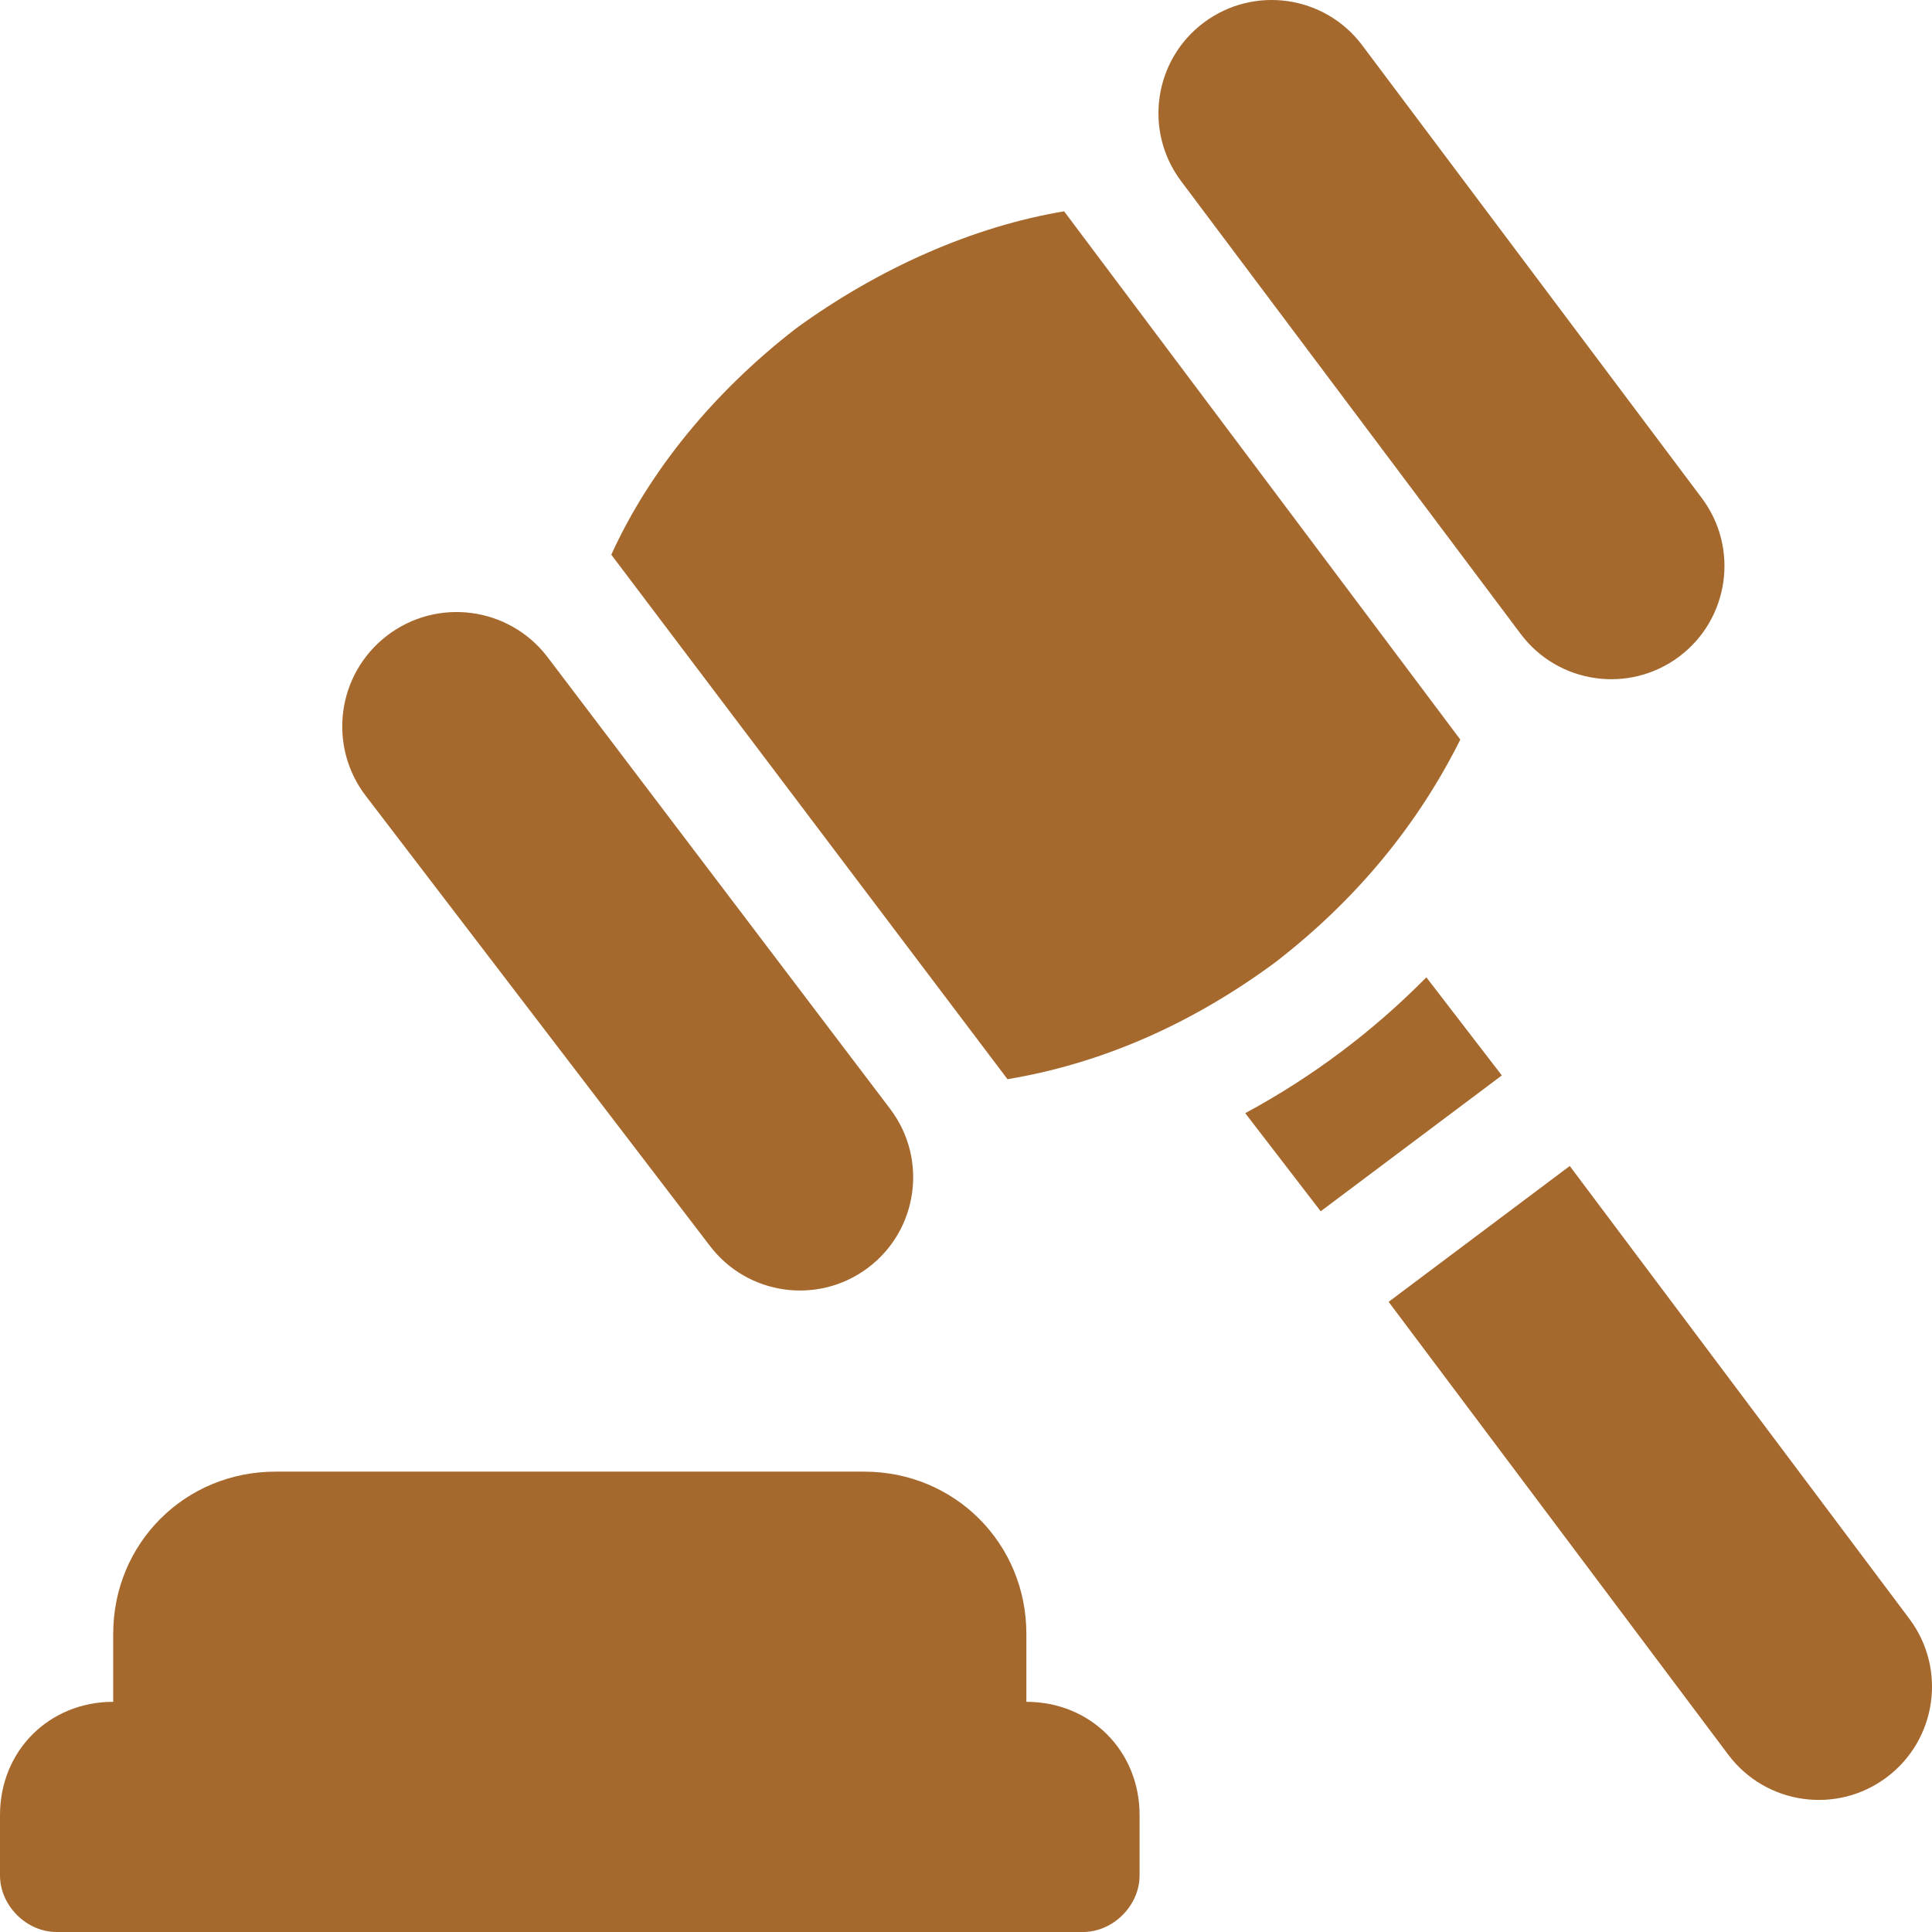
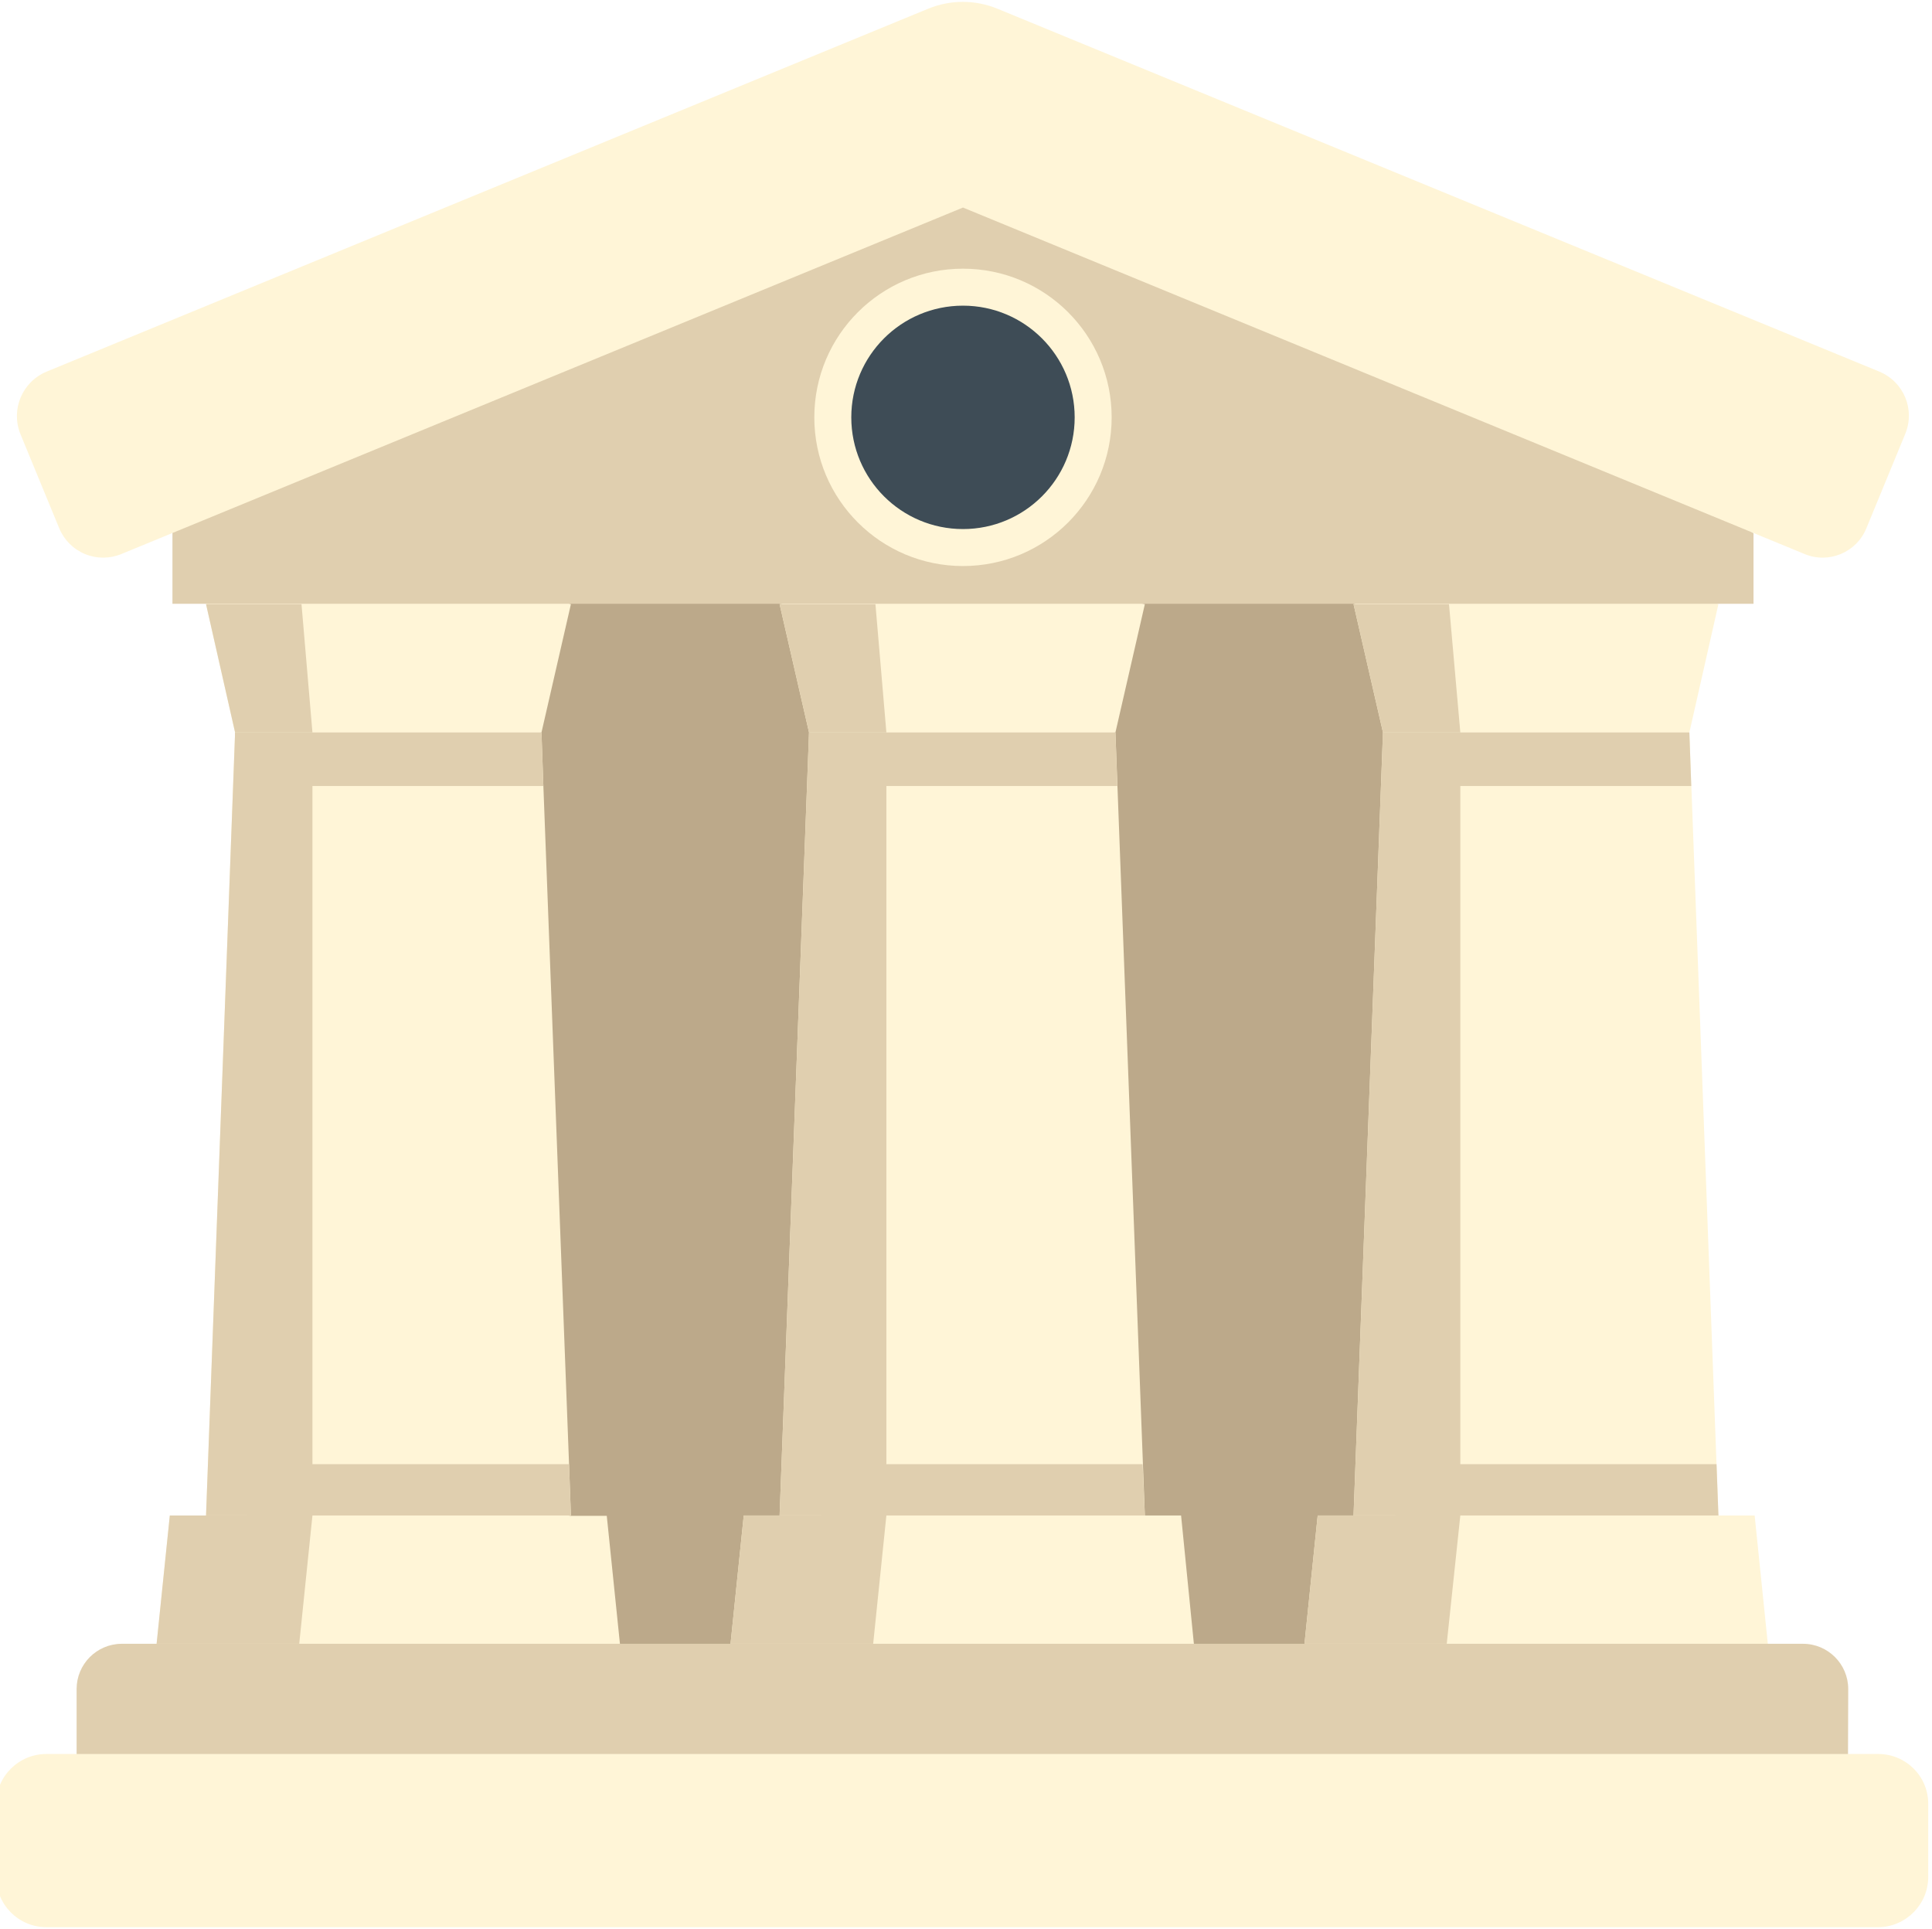
- <svg xmlns="http://www.w3.org/2000/svg" viewBox="0 0 512 512">
-   <path fill="#a6692d" d="M15 512h272c8 0 15-7 15-15v-16c0-17-13-30-30-30v-18c0-24-19-43-43-43H73c-24 0-43 19-43 43v18c-17 0-30 13-30 30v16c0 8 7 15 15 15zm0 0M188 330a30 30 0 1048-36l-91-120a30 30 0 10-48 37zm0 0M403 168a30 30 0 0048-36L361 12a30 30 0 10-48 36zm0 0M338 255c22-17 38-37 49-59L282 56c-24 4-49 15-71 31-22 17-39 38-49 60l105 139c24-4 48-14 71-31zm0 0M378 259a202 202 0 01-48 36l20 26 48-36zm0 0M416 309l-48 36 90 120a30 30 0 1048-36zm0 0" />
+ <svg xmlns="http://www.w3.org/2000/svg" viewBox="1 0 512 511">
+   <path d="M98.3 144.3H414v332H98.3zm0 0" fill="#bca98a" />
+   <path d="M152.3 401.6l-48.4 17-48.3-17 7.7-207.5 40.6-17 40.6 17 .5 14.2 6.8 179.6zm0 0" fill="#fff5d7" />
+   <path d="M83.8 194.1v207.5H55.6l7.7-207.5zm0 0" fill="#e0cfaf" />
+   <path d="M144.5 194.1H63.3l-7.7-34 42.7-15.8 54 15.8zm0 0" fill="#fff5d7" />
+   <path d="M83.8 194.1H63.3l-7.7-34h25.3zm0 0" fill="#e0cfaf" />
+   <path d="M165.3 435.7l-50.2 16.5-72.6-16.5 3.5-34h115.8zm0 0" fill="#fff5d7" />
+   <path d="M83.8 401.6l-3.5 34H42.5l3.5-34zm0 0" fill="#e0cfaf" />
+   <path d="M304.4 401.6l-48.4 17-48.4-17 7.8-207.5 40.6-17 40.6 17zm0 0" fill="#fff5d7" />
+   <path d="M235.9 194.1v207.5h-28.3l7.8-207.5zm0 0" fill="#e0cfaf" />
+   <path d="M296.6 194.1h-81.2l-7.8-34 48.6-10 48.2 10zm0 0" fill="#fff5d7" />
+   <path d="M235.9 194.1h-20.5l-7.8-34H233zm0 0" fill="#e0cfaf" />
+   <path d="M317.4 435.7L263.1 446l-68.5-10.4 3.5-34H314zm0 0" fill="#fff5d7" />
+   <path d="M235.9 401.6l-3.5 34h-37.8l3.5-34zm0 0" fill="#e0cfaf" />
+   <path d="M456.4 401.6l-48.3 17-48.4-17 7.8-207.5 40.6-17 40.6 17zm0 0" fill="#fff5d7" />
+   <path d="M388 194.1v207.5h-28.3l7.8-207.5zm0 0" fill="#e0cfaf" />
+   <path d="M448.7 194.1h-81.2l-7.8-34 54.3-15.8 42.4 15.8zm0 0" fill="#fff5d7" />
+   <path d="M388 194.1h-20.5l-7.8-34H385zm0 0" fill="#e0cfaf" />
+   <path d="M469.5 435.7L405 448l-58.3-12.4 3.5-34H466zm0 0" fill="#fff5d7" />
+   <path d="M388 401.6l-3.6 34h-37.7l3.5-34zm0 0" fill="#e0cfaf" />
+   <path d="M490.7 477.7H21.3v-30.1a12 12 0 0111.9-12h445.6a12 12 0 0112 12zm0 0" fill="#e0cfaf" />
+   <path d="M498.7 510.7H13.3c-7.4 0-13.3-6-13.3-13.3V478c0-7.3 6-13.2 13.3-13.2h485.4c7.4 0 13.3 5.9 13.3 13.2v19.4c0 7.3-6 13.3-13.3 13.3zm0 0" fill="#fff5d7" />
+   <g fill="#e0cfaf">
+     <path d="M145 208.3H63.3v-14.2h81.2zm0 0M297.1 208.3h-81.7v-14.2h81.2zm0 0M449.2 208.3h-81.7v-14.2h81.2zm0 0M152.3 401.6H66.5V388h85.3zm0 0M304.4 401.6h-85.8V388h85.2zm0 0M456.4 401.6h-85.7V388h85.2zm0 0M47 109.6l181.6-73.5 93.9 12.3 143.2 92.9V160h-419v-18.8zm0 0" />
+   </g>
+   <path d="M479.2 146.8L256.2 55l-223 91.8a12.6 12.6 0 01-16.5-6.8L6.4 115c-2.6-6.5.5-13.8 6.9-16.5L247 2.3a24.1 24.1 0 0118.3 0l233.8 96.2c6.4 2.7 9.5 10 6.8 16.5l-10.3 25c-2.6 6.4-10 9.5-16.4 6.8zm0 0" fill="#fff5d7" />
+   <path d="M295.6 110.6a39.4 39.4 0 11-78.8 0 39.4 39.4 0 0178.8 0zm0 0" fill="#fff5d7" />
+   <path d="M285.8 110.6a29.6 29.6 0 11-59.2 0 29.6 29.6 0 0159.2 0zm0 0" fill="#3e4c56" />
</svg>
